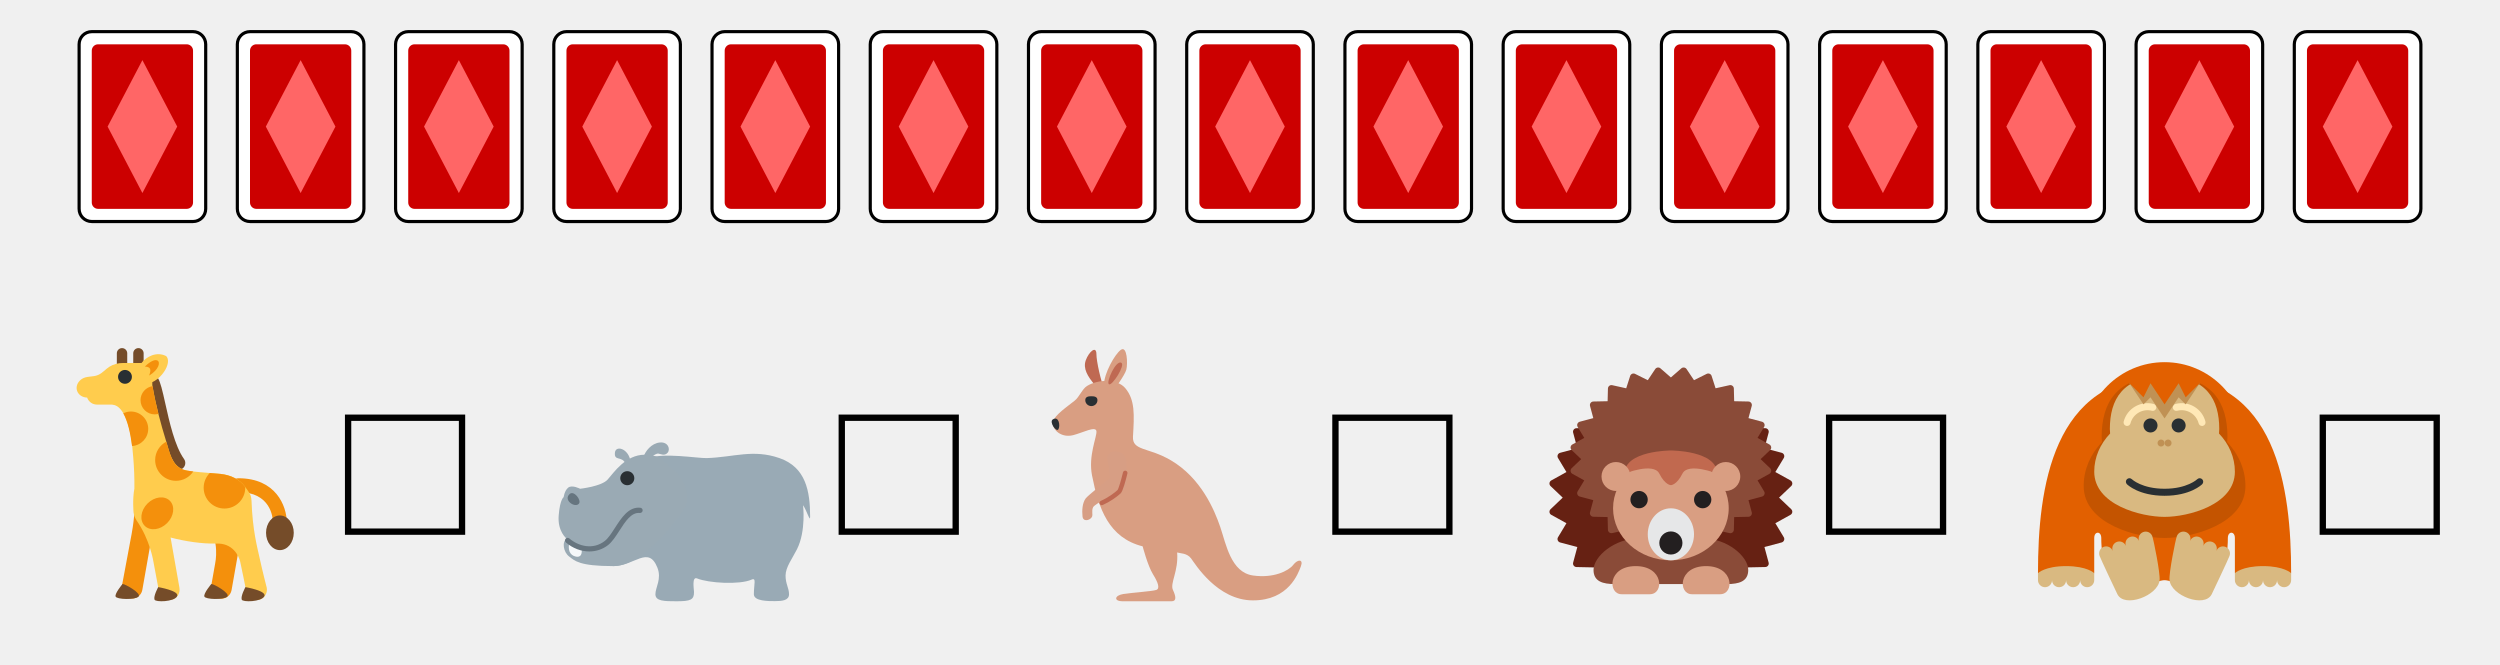
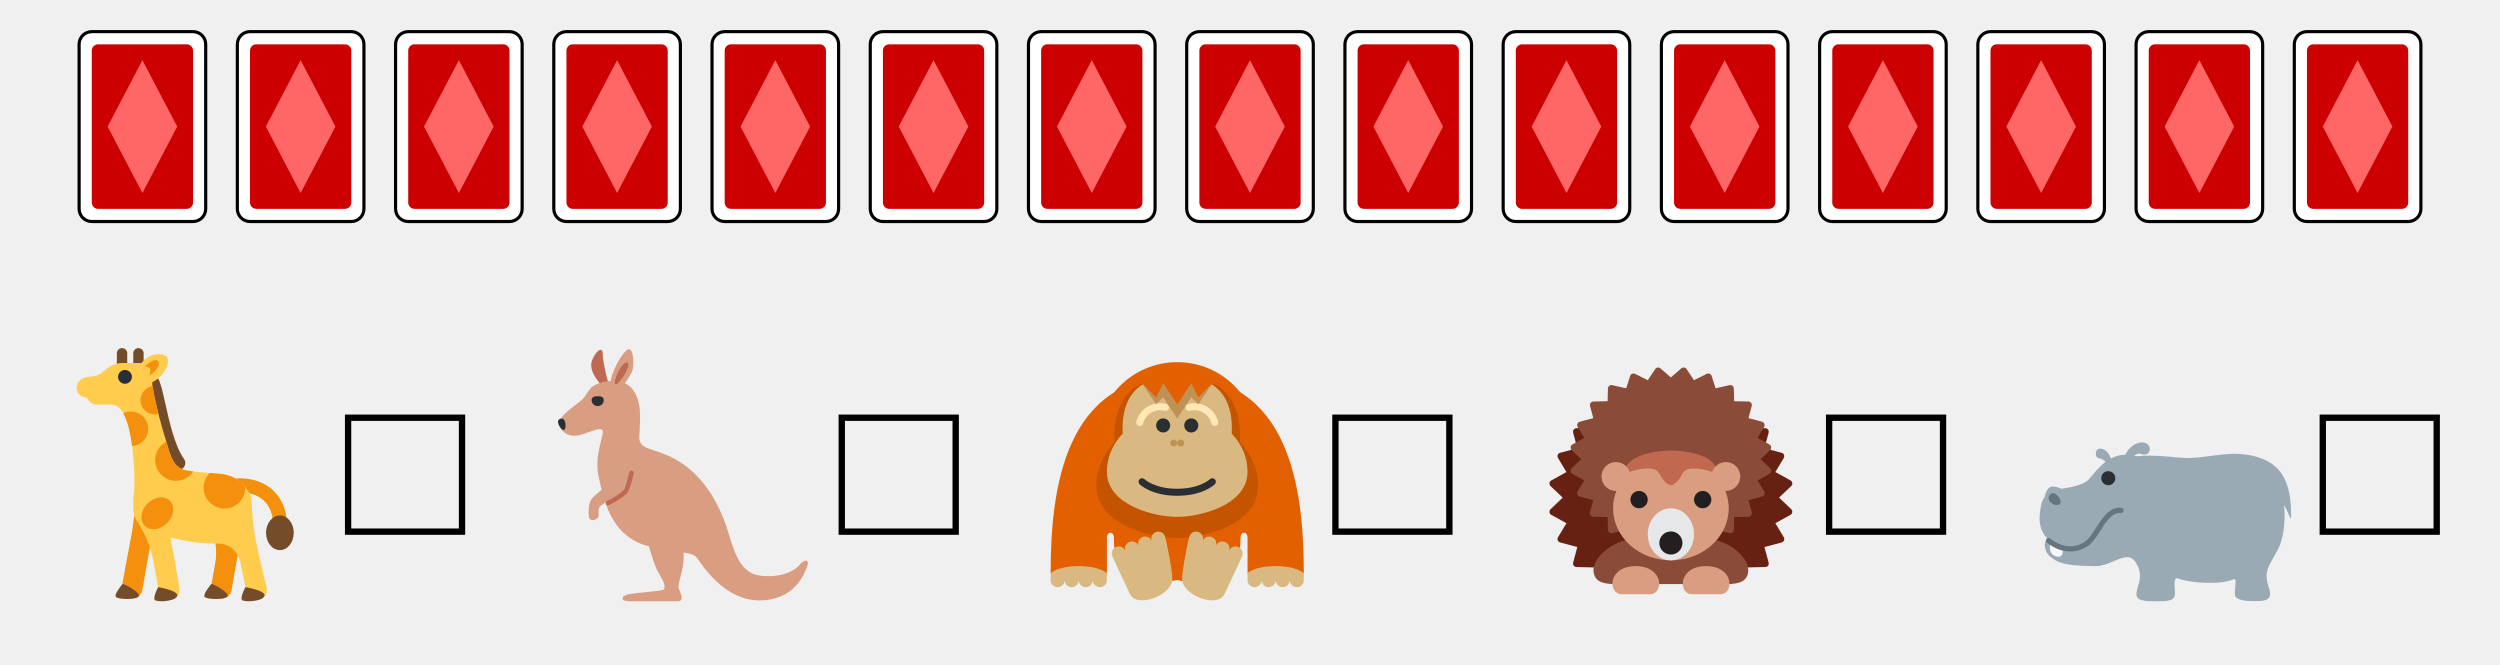
<svg xmlns="http://www.w3.org/2000/svg" width="790.0" height="210.0" viewBox="0 0 790.0 210.0">
  <defs>
</defs>
  <g>
    <g transform="translate(25.0, 10)">
      <rect x="0" y="0" width="40" height="60" rx="4" ry="4" fill="white" stroke="black" stroke-width="1" />
      <rect x="4" y="4" width="32" height="52" rx="2" ry="2" fill="#cc0000" stroke="none" />
      <path d="M20.0,9 L31,30.0 L20.0,51 L9,30.0 Z" fill="#ff6666" />
    </g>
    <g transform="translate(75.0, 10)">
      <rect x="0" y="0" width="40" height="60" rx="4" ry="4" fill="white" stroke="black" stroke-width="1" />
      <rect x="4" y="4" width="32" height="52" rx="2" ry="2" fill="#cc0000" stroke="none" />
      <path d="M20.0,9 L31,30.0 L20.0,51 L9,30.0 Z" fill="#ff6666" />
    </g>
    <g transform="translate(125.0, 10)">
      <rect x="0" y="0" width="40" height="60" rx="4" ry="4" fill="white" stroke="black" stroke-width="1" />
      <rect x="4" y="4" width="32" height="52" rx="2" ry="2" fill="#cc0000" stroke="none" />
      <path d="M20.0,9 L31,30.0 L20.0,51 L9,30.0 Z" fill="#ff6666" />
    </g>
    <g transform="translate(175.0, 10)">
      <rect x="0" y="0" width="40" height="60" rx="4" ry="4" fill="white" stroke="black" stroke-width="1" />
      <rect x="4" y="4" width="32" height="52" rx="2" ry="2" fill="#cc0000" stroke="none" />
      <path d="M20.0,9 L31,30.0 L20.0,51 L9,30.0 Z" fill="#ff6666" />
    </g>
    <g transform="translate(225.0, 10)">
      <rect x="0" y="0" width="40" height="60" rx="4" ry="4" fill="white" stroke="black" stroke-width="1" />
      <rect x="4" y="4" width="32" height="52" rx="2" ry="2" fill="#cc0000" stroke="none" />
      <path d="M20.0,9 L31,30.0 L20.0,51 L9,30.0 Z" fill="#ff6666" />
    </g>
    <g transform="translate(275.0, 10)">
      <rect x="0" y="0" width="40" height="60" rx="4" ry="4" fill="white" stroke="black" stroke-width="1" />
      <rect x="4" y="4" width="32" height="52" rx="2" ry="2" fill="#cc0000" stroke="none" />
      <path d="M20.0,9 L31,30.0 L20.0,51 L9,30.0 Z" fill="#ff6666" />
    </g>
    <g transform="translate(325.0, 10)">
      <rect x="0" y="0" width="40" height="60" rx="4" ry="4" fill="white" stroke="black" stroke-width="1" />
      <rect x="4" y="4" width="32" height="52" rx="2" ry="2" fill="#cc0000" stroke="none" />
      <path d="M20.0,9 L31,30.0 L20.0,51 L9,30.0 Z" fill="#ff6666" />
    </g>
    <g transform="translate(375.0, 10)">
      <rect x="0" y="0" width="40" height="60" rx="4" ry="4" fill="white" stroke="black" stroke-width="1" />
      <rect x="4" y="4" width="32" height="52" rx="2" ry="2" fill="#cc0000" stroke="none" />
      <path d="M20.0,9 L31,30.0 L20.0,51 L9,30.0 Z" fill="#ff6666" />
    </g>
    <g transform="translate(425.0, 10)">
      <rect x="0" y="0" width="40" height="60" rx="4" ry="4" fill="white" stroke="black" stroke-width="1" />
      <rect x="4" y="4" width="32" height="52" rx="2" ry="2" fill="#cc0000" stroke="none" />
      <path d="M20.0,9 L31,30.0 L20.0,51 L9,30.0 Z" fill="#ff6666" />
    </g>
    <g transform="translate(475.0, 10)">
      <rect x="0" y="0" width="40" height="60" rx="4" ry="4" fill="white" stroke="black" stroke-width="1" />
      <rect x="4" y="4" width="32" height="52" rx="2" ry="2" fill="#cc0000" stroke="none" />
      <path d="M20.0,9 L31,30.0 L20.0,51 L9,30.0 Z" fill="#ff6666" />
    </g>
    <g transform="translate(525.0, 10)">
      <rect x="0" y="0" width="40" height="60" rx="4" ry="4" fill="white" stroke="black" stroke-width="1" />
      <rect x="4" y="4" width="32" height="52" rx="2" ry="2" fill="#cc0000" stroke="none" />
      <path d="M20.0,9 L31,30.0 L20.0,51 L9,30.0 Z" fill="#ff6666" />
    </g>
    <g transform="translate(575.0, 10)">
      <rect x="0" y="0" width="40" height="60" rx="4" ry="4" fill="white" stroke="black" stroke-width="1" />
      <rect x="4" y="4" width="32" height="52" rx="2" ry="2" fill="#cc0000" stroke="none" />
      <path d="M20.0,9 L31,30.0 L20.0,51 L9,30.0 Z" fill="#ff6666" />
    </g>
    <g transform="translate(625.0, 10)">
      <rect x="0" y="0" width="40" height="60" rx="4" ry="4" fill="white" stroke="black" stroke-width="1" />
      <rect x="4" y="4" width="32" height="52" rx="2" ry="2" fill="#cc0000" stroke="none" />
      <path d="M20.0,9 L31,30.0 L20.0,51 L9,30.0 Z" fill="#ff6666" />
    </g>
    <g transform="translate(675.0, 10)">
      <rect x="0" y="0" width="40" height="60" rx="4" ry="4" fill="white" stroke="black" stroke-width="1" />
      <rect x="4" y="4" width="32" height="52" rx="2" ry="2" fill="#cc0000" stroke="none" />
      <path d="M20.0,9 L31,30.0 L20.0,51 L9,30.0 Z" fill="#ff6666" />
    </g>
    <g transform="translate(725.0, 10)">
      <rect x="0" y="0" width="40" height="60" rx="4" ry="4" fill="white" stroke="black" stroke-width="1" />
      <rect x="4" y="4" width="32" height="52" rx="2" ry="2" fill="#cc0000" stroke="none" />
      <path d="M20.0,9 L31,30.0 L20.0,51 L9,30.0 Z" fill="#ff6666" />
    </g>
    <g transform="translate(10.0, 100)">
      <g>
        <svg x="10.0" y="10.0" width="80" height="80" viewBox="0 0 36 36">
          <path d="M22.217 35.615h-.002c-.804-.142-1.34-.908-1.198-1.712l.59-3.344s.68-3.165-1.076-5.449c1.259-1.171 5.024.085 5.024.085l-1.626 9.221c-.142.804-.908 1.34-1.712 1.199zm-12.692-.021h-.002c-.804-.142-1.34-.908-1.198-1.712l1.312-7.025s.503-2.419.503-4.439c1.142-.439 2.723 2.757 2.723 2.757l-1.626 9.221c-.143.803-.909 1.339-1.712 1.198zm21.277-9.823c-.537 0-.977-.431-.985-.969-.012-.723-.304-4.326-4.925-4.326-.545 0-.985-.441-.985-.985s.441-.985.985-.985c5.363 0 6.858 3.938 6.896 6.264.009.545-.425.993-.969 1.002l-.017-.001z" fill="#F4900C" />
          <g fill="#754C29">
            <path d="M15.226 17.252l-3.46-11.98 1.687-1.02c.369.61.628 1.722 1.054 3.633.569 2.558 1.349 6.06 2.657 7.876.318.442.218 1.058-.224 1.376-.175.126-1.714.115-1.714.115zM7.615 2.71V.739c0-.408.331-.739.739-.739s.739.331.739.739V2.71H7.615zm2.332 0V.739c0-.408.331-.739.739-.739s.739.331.739.739V2.71H9.947z" />
            <ellipse cx="30.802" cy="26.263" rx="1.971" ry="2.464" />
          </g>
          <path fill="#FFCC4D" d="M28.935 34.094s-.647-2.515-.998-4.154c-.332-1.549-1.025-3.981-1.171-8.225-.01-.145-.039-.512-.138-.779-.122-.33-.567-.933-.766-1.203-.777-1.052-2.012-1.691-3.526-1.847-1.283-.132-2.573-.185-3.854-.339-.59-.071-1.1-.156-1.422-.272-1.636-.589-1.962-2.502-2.414-3.965-.8-2.59-1.508-5.225-1.961-7.9l-.036.009.036-.009-.027-.165V4.84c1.567-.714 2.79-2.888 1.971-3.706-1.416-.708-2.827.11-3.513.992-.02-.001-.039-.006-.059-.006H8.459c-.655 0-1.304.16-1.872.51-.584.359-.986.907-1.633 1.19-.786.344-1.721.093-2.417.64-1.189.933-.625 2.525.854 2.578.201.577.745.993 1.39.993h2.106c.055.011.108.021.173.029.604.071 1.088.525 1.477 1.215 1.047 1.856 1.244 4.244 1.415 6.324.119 1.448.177 2.906.158 4.36-.293 1.566-.12 3.377-.12 3.377.044.419.186.777.394 1.095l-.01.011c1.99 2.81 2.449 5.97 2.449 5.97l.784 4.193c.142.804.908 1.341 1.713 1.199.804-.142 1.341-.908 1.199-1.712l-1.262-7.159c1.977.534 4.609.932 6.449.852 0 .006-.003.014-.002.02 2.371-.146 3.26 1.73 3.454 2.576.194.846.868 4.228.868 4.228.142.804.909 1.341 1.712 1.199.802-.143 1.339-.91 1.197-1.714z" />
          <path fill="#F4900C" d="M11.975 22.1c-.985.985-1.16 2.408-.391 3.178.77.77 2.193.595 3.178-.391s1.16-2.408.391-3.178c-.77-.77-2.193-.595-3.178.391zm1.088-6.185c0 1.633 1.324 2.956 2.956 2.956 1.029 0 1.933-.526 2.462-1.323-.59-.071-1.1-.156-1.422-.272-1.564-.563-1.872-2.237-2.253-3.441-.057-.179-.108-.349-.162-.523-.935.496-1.581 1.469-1.581 2.603zm-.986-4.434c0-1.361-1.103-2.464-2.464-2.464-.388 0-.75.098-1.077.257.635 1.126 1.015 2.885 1.242 4.653 1.282-.086 2.299-1.142 2.299-2.446zm-1.093-4.079c0 1.118.906 2.023 2.023 2.023.182 0 .355-.032.523-.077-.449-1.787-.709-3.122-.847-3.937-.961.156-1.699.985-1.699 1.991zm8.977 12.456c0 1.633 1.324 2.956 2.956 2.956 1.633 0 2.956-1.324 2.956-2.956 0-.043-.011-.082-.013-.124-.777-1.052-2.012-1.691-3.526-1.847-.457-.047-.972-.088-1.499-.128-.538.536-.874 1.277-.874 2.099zM11.598 2.613c.505-.483 1.317-1.089 1.778-.856.461.233.258 1.273-1.166 2.151.113-.439.551-1.215-.612-1.295z" />
          <circle fill="#292F33" cx="8.772" cy="4.09" r=".985" />
          <path d="M21.047 33.545s-1.142 1.351-.985 1.781 2.741.491 3.249.022-1.951-1.842-2.264-1.803zm-12.623 0s-1.142 1.351-.985 1.781c.156.43 2.741.491 3.249.022s-1.951-1.842-2.264-1.803zm4.547 2.22c.136.391 2.766.329 3.205-.461.439-.79-2.678-1.317-2.678-1.317s-.703 1.273-.527 1.778zm12.404 0c.136.391 2.766.329 3.205-.461.439-.79-2.678-1.317-2.678-1.317s-.703 1.273-.527 1.778z" fill="#754C29" />
        </svg>
        <rect x="100.0" y="32.0" width="36.0" height="36.0" fill="none" stroke="black" stroke-width="2" />
      </g>
    </g>
    <g transform="translate(166.0, 100)">
      <g>
        <svg x="10.0" y="10.0" width="80" height="80" viewBox="0 0 36 36">
-           <path fill="#99AAB5" d="M13 15.689c1.945-.886 7.032-.006 8.304-.048 3.861-.127 6.58-1.305 10.332 0C35.388 16.946 36 20.327 36 24c0 .816-.465-.9-1.008-1.662 0 0 .451 3.643-.854 6.253-.664 1.328-1.631 2.557-1.631 3.753-.001 1.197.493 1.78.493 2.656 0 .892-1 .98-2 .98-.926 0-3 .02-3-.98 0-1.423.385-2.394-.312-2.083-1.729.771-6.146.5-7.771-.167-.766-.314-.43 1.598-.428 1.932C19.499 35.795 19 36 17 36c-1.741 0-3-.012-3-1s.919-2.179.281-3.781C13 28 11 31 7.999 31 5.031 31 13 15.689 13 15.689z" />
-           <path fill="#9AAAB4" d="M3.29 20s3.045-.326 3.915-1.305c.87-.979 2.556-3.535 5.275-3.535s3.045 1.577 4.024 2.066c.978.49 2.91 3.653 1.496 5.774s-6 8-10 8c-4.84 0-5.485-.764-6.281-1.375-.792-.607-1.051-2.042-.344-2.531 0 0-1.312-1-1.131-3.287.185-2.331.707-2.61.707-2.61s.109-.924.653-1.359C2.148 19.402 3.29 20 3.29 20z" />
-           <path fill="#F5F8FA" d="M2.691 29.65c.629.132.992-.253.777-1.4-.657.047-1.663-.816-1.663-.816-.327 1.268.012 2.032.886 2.216z" />
-           <path fill="#67757F" d="M4.601 28.918c-1.148 0-2.333-.432-3.327-1.279-.157-.135-.176-.371-.042-.528.135-.157.372-.177.529-.042 1.306 1.115 3.371 1.657 5.039.354.497-.388.958-1.104 1.446-1.861.912-1.416 1.945-3.033 3.602-2.862.207.02.357.203.337.409-.02.205-.205.353-.409.337-1.212-.127-2.066 1.226-2.9 2.522-.523.812-1.017 1.58-1.614 2.047-.774.604-1.705.903-2.661.903z" />
-           <path fill="#66757F" d="M1.813 20.74c.611-.543 1.694.891 1.318 1.374-.535.687-2.308-.494-1.318-1.374z" />
-           <circle fill="#292F33" cx="10" cy="18.5" r="1" />
-           <path fill="#9AAAB4" d="M8.238 14.889c.095-1.09 1.794-.653 2.175.979s-.42 1.168-.653.598c-.489-1.197-1.631-.327-1.522-1.577zm4.062.598c.258-.84 1.142-1.958 2.338-2.066 1.196-.109 1.523.979 1.088 1.468-.435.489-.979.163-1.305.109s-1.088.489-1.414.979c-.326.489-.924.217-.707-.49z" />
-         </svg>
-         <rect x="100.0" y="32.0" width="36.0" height="36.0" fill="none" stroke="black" stroke-width="2" />
-       </g>
-     </g>
-     <g transform="translate(322.0, 100)">
-       <g>
-         <svg x="10.0" y="10.0" width="80" height="80" viewBox="0 0 36 36">
          <path fill="#BF6952" d="M6.513.886c0 .984.649 3.926 1.153 5.047s-.505.35-1.442-.771-1.657-2.244-1.225-3.435S6.513-.446 6.513.886z" />
          <path fill="#D99E82" d="M.314 10.699c-.004.961 1.22 2.097 2.883 1.682 1.333-.332 3.234-1.359 3.316-.561.082.798-1.179 3.471-.629 6.276.93 4.74 2.379 8.873 7.201 10.095 0 0 .723 2.775 1.479 3.986.694 1.111 1.029 2.022.45 2.215-.579.193-3.472.386-4.694.579C9.099 35.164 8.906 36 10.256 36H17.2c.707 0 .643-.643.193-1.607s.805-2.643.598-5.332c.414.14 1.395.067 1.974.838.579.772 3.729 5.976 8.809 5.976s6.43-3.826 6.815-4.855c.386-1.029-.45-1.029-1.093-.193s-2.761 1.931-5.722 1.508c-3.151-.45-3.822-4.465-4.658-6.909-.836-2.443-2.74-6.968-7.044-9.487-3.177-1.859-5.483-1.31-5.363-3.356.178-3.033.325-5.21-1.099-6.892-1.15-1.357-3.851-1.264-5.418-.319-.697.42-1.117 1.595-1.778 2.103C1.428 8.998.317 9.848.314 10.699z" />
          <path fill="#D79E84" d="M6.042 22.625c-.259.531-.006 1.019-.158 1.355-.225.497-1.254.804-1.35-.032-.097-.836-.021-1.948.45-2.572.322-.427 3.279-2.797 3.408-2.893.129-.096-.354-2.893-.354-2.893s.096-1.125 1.447-.868c1.35.257 1.318 1.415 1.318 2.636s.225 2.443-.386 2.733-4.117 2.003-4.375 2.534z" />
          <path fill="#292F33" d="M6.657 7.405c0 .465-.387.841-.865.841s-.865-.377-.865-.841.387-.561.865-.561.865.096.865.561z" />
          <path fill="#D99E82" d="M9.973.255c.912-.665 1.009 1.963.793 2.804S8.891 6.073 8.891 6.073s-1.297.631-1.297-.911S9.108.886 9.973.255z" />
          <path fill="#BF6952" d="M10.062 2.09c.58.346-1.307 3.303-1.766 3.055-.459-.247.988-3.519 1.766-3.055z" />
          <path fill="#292F33" d="M.314 10.139c.869-.528 1.081.911.793 1.402-.289.49-1.37-1.052-.793-1.402z" />
          <path fill="#BF6952" d="M7.274 22.34c-.125 0-.244-.073-.297-.195-.071-.164.004-.354.168-.426 1.066-.464 1.99-1.182 2.367-1.533.15-.182.523-1.447.777-2.511.042-.174.219-.278.39-.24.174.042.281.216.24.39-.223.931-.645 2.536-.966 2.835-.546.508-1.546 1.216-2.55 1.652-.042.019-.086.028-.129.028z" />
+         </svg>
+         <rect x="100.0" y="32.0" width="36.0" height="36.0" fill="none" stroke="black" stroke-width="2" />
+       </g>
+     </g>
+     <g transform="translate(322.0, 100)">
+       <g>
+         <svg x="10.0" y="10.0" width="80" height="80" viewBox="0 0 36 36">
+           <path fill="#E26000" d="M36 32c0-12-2-28-18-28S0 20 0 32h8v-5c0-1 1-1 1 0 0 7 4 6 4 6l2 2 1-1c0-.552 1.448-1 2-1s2 .448 2 1l1 1 2-2s4 1 4-6c0-1 1-1 1 0v5h8z" />
+           <circle fill="#E26000" cx="18" cy="13.5" r="11.5" />
+           <path fill="#D9B981" d="M32 31c-3 0-4 1-4 1v1c0 .552.448 1 1 1s1-.448 1-1c0 .552.448 1 1 1s1-.448 1-1c0 .552.448 1 1 1s1-.448 1-1c0 .552.448 1 1 1s1-.448 1-1v-1s-1-1-4-1zM4 31c-3 0-4 1-4 1v1c0 .552.448 1 1 1s1-.448 1-1c0 .552.448 1 1 1s1-.448 1-1c0 .552.448 1 1 1s1-.448 1-1c0 .552.448 1 1 1s1-.448 1-1v-1s-1-1-4-1z" />
+           <path fill="#C45400" d="M6.5 19.607C6.5 25.051 14.167 27 18 27s11.5-1.949 11.5-7.393c0-2.366-.974-4.536-2.595-6.235.023-.244.04-.491.04-.747C26.944 7.862 24.9 4 18 4s-8.944 3.862-8.944 8.625c0 .256.017.503.04.747C7.474 15.071 6.5 17.241 6.5 19.607z" />
+           <path fill="#D9B981" d="M8 17.571C8 22.305 14.667 24 18 24s10-1.695 10-6.429c0-2.057-.847-3.944-2.257-5.422.02-.212.035-.427.035-.65C25.778 7.358 24 4 18 4s-7.778 3.358-7.778 7.5c0 .223.015.438.035.65C8.847 13.627 8 15.514 8 17.571z" />
+           <circle fill="#292F33" cx="16" cy="11" r="1" />
+           <circle fill="#292F33" cx="20" cy="11" r="1" />
+           <path fill="#FFE8B6" d="M12.67 11.073c-.042 0-.084-.005-.127-.016-.267-.07-.427-.343-.357-.61.488-1.867 2.405-2.988 4.271-2.503.267.07.427.343.357.61-.07.267-.343.424-.61.357-1.332-.347-2.702.455-3.05 1.788-.059.225-.262.374-.484.374zm10.66 0c-.223 0-.425-.149-.483-.374-.169-.646-.579-1.188-1.155-1.525-.576-.339-1.249-.432-1.896-.262-.269.069-.54-.091-.609-.357-.07-.268.09-.541.357-.61.901-.236 1.846-.106 2.653.367.807.473 1.381 1.231 1.616 2.136.07.267-.09.54-.357.61-.042.009-.085.015-.126.015z" />
+           <path fill="#C09154" d="M13 5l2 3 1-1 2 3 2-3 1 1 2-3s-2-1-5-1-5 1-5 1z" />
+           <path fill="#E26000" d="M13 5l2 2 1-2 2 3 2-3 1 2 2-2s-2-2-5-2-5 2-5 2z" />
+           <circle fill="#C09154" cx="17.5" cy="13.5" r=".5" />
+           <circle fill="#C09154" cx="18.5" cy="13.5" r=".5" />
+           <path fill="#292F33" d="M18 21c-3.665 0-5.286-1.579-5.354-1.646-.195-.195-.195-.512 0-.707.195-.194.51-.195.705-.002C13.365 18.658 14.783 20 18 20c3.218 0 4.635-1.342 4.648-1.356.197-.191.514-.189.706.006.193.195.193.509-.001.703C23.286 19.421 21.665 21 18 21z" />
+           <path fill="#D9B981" d="M17.295 33c-.235 2.224-5 4-6 2-.247-.494-2.341-4.936-2.535-5.453-.194-.517.068-1.094.586-1.287s1.094.068 1.287.586c-.194-.517.068-1.094.586-1.287.517-.194 1.094.068 1.287.586-.194-.517.068-1.094.586-1.287.517-.194 1.094.068 1.287.586-.194-.517.068-1.094.586-1.287s1.094.068 1.287.586c.193.514 1.148 5.263 1.043 6.257zm1.41 0c.235 2.224 5 4 6 2 .247-.494 2.341-4.936 2.535-5.453.194-.517-.068-1.094-.586-1.287s-1.094.068-1.287.586c.194-.517-.068-1.094-.586-1.287-.517-.194-1.094.068-1.287.586.194-.517-.068-1.094-.586-1.287-.517-.194-1.094.068-1.287.586.194-.517-.068-1.094-.586-1.287s-1.094.068-1.287.586c-.193.514-1.148 5.263-1.043 6.257z" />
        </svg>
        <rect x="100.0" y="32.0" width="36.0" height="36.0" fill="none" stroke="black" stroke-width="2" />
      </g>
    </g>
    <g transform="translate(478.0, 100)">
      <g>
        <svg x="10.0" y="10.0" width="80" height="80" viewBox="0 0 36 36">
          <path fill="#6D6E71" d="M28.688 20.312C28.688 26.217 23.904 31 18 31c-5.903 0-10.688-4.783-10.688-10.688 0-5.903 4.786-10.689 10.688-10.689 5.904.001 10.688 4.786 10.688 10.689z" />
          <path fill="#662113" d="M26 33.5H10c-1.665 0-2.479-1.339-2.763-2.31l-2.664-.056c-.153-.003-.297-.077-.389-.2-.092-.122-.123-.281-.083-.43l.594-2.216-2.446-.651c-.152-.041-.276-.15-.335-.296s-.046-.311.035-.445l1.199-1.993-2.156-1.192c-.139-.077-.233-.216-.254-.374-.02-.157.036-.315.151-.426l1.729-1.647-1.729-1.646c-.115-.11-.171-.268-.151-.426.021-.158.115-.297.254-.374l2.156-1.194-1.2-1.994c-.081-.135-.094-.3-.035-.445.059-.146.183-.255.335-.296l2.446-.65-.594-2.218c-.04-.148-.009-.307.083-.43s.236-.196.39-.2l2.575-.053.058-2.302c.004-.149.074-.289.192-.381.118-.092.271-.127.416-.094l2.521.561.717-2.234c.045-.139.148-.251.282-.308.136-.056.288-.051.417.014l2.284 1.139 1.341-2.009c.08-.119.208-.199.35-.218.145-.019.287.024.394.119L18 7.258l1.88-1.636c.109-.094.251-.137.395-.118.143.019.269.099.35.218l1.34 2.009 2.286-1.139c.13-.065.283-.069.417-.014.135.057.237.169.282.308l.716 2.234 2.521-.561c.146-.032.298.002.416.094s.188.232.192.381l.058 2.302 2.574.053c.153.003.297.077.389.2.093.123.123.282.083.43l-.595 2.217 2.449.65c.152.04.276.15.336.296.059.146.046.311-.035.445l-1.201 1.994 2.155 1.194c.14.077.233.216.254.374s-.036.316-.151.426l-1.729 1.646 1.729 1.647c.115.11.172.269.151.426-.021.158-.114.297-.254.374L32.854 24.9l1.2 1.993c.081.135.094.3.035.445-.06.146-.184.255-.335.296l-2.45.651.595 2.216c.04.148.01.307-.082.43-.093.123-.236.197-.39.2l-2.663.056c-.285.974-1.099 2.313-2.764 2.313z" />
          <path fill="#8A4B38" d="M16.188 28.824c-.022 0-.044-.001-.066-.004-.143-.019-.27-.099-.35-.219l-1.058-1.585-1.805.899c-.131.064-.283.07-.418.014-.134-.057-.237-.169-.282-.309l-.564-1.757-1.99.442c-.148.031-.299-.003-.417-.095s-.188-.231-.192-.381l-.045-1.804-2.029-.043c-.153-.003-.297-.077-.389-.2-.092-.122-.123-.281-.083-.43l.464-1.732-1.92-.51c-.152-.041-.276-.15-.335-.296s-.046-.311.035-.445l.937-1.557-1.688-.934c-.14-.077-.234-.216-.254-.374-.02-.158.036-.316.151-.426l1.352-1.289-1.352-1.287c-.115-.11-.171-.268-.151-.426.021-.158.115-.297.254-.374l1.689-.935-.937-1.558c-.081-.135-.094-.3-.035-.445.059-.146.183-.255.335-.296l1.922-.511-.466-1.732c-.04-.148-.009-.307.083-.43s.236-.196.39-.2l2.029-.042.045-1.805c.004-.149.074-.289.192-.381.117-.092.27-.127.416-.094l1.99.442.564-1.756c.045-.139.148-.251.282-.308.136-.055.287-.051.418.014l1.805.899 1.058-1.584c.08-.119.207-.199.35-.218.144-.021.287.024.395.119L18 4.172l1.484-1.291c.109-.095.253-.138.395-.119.143.019.269.099.35.218l1.057 1.583 1.807-.9c.13-.064.283-.069.417-.013.135.057.237.169.282.308l.562 1.756 1.991-.442c.146-.033.3.002.416.094.118.092.188.232.192.382l.045 1.804 2.028.042c.153.003.297.077.389.2.093.123.123.282.083.43l-.465 1.734 1.924.511c.152.041.276.15.336.296.059.146.046.311-.035.445l-.938 1.558 1.689.935c.14.077.233.216.254.374.021.158-.036.316-.151.426l-1.353 1.287 1.353 1.289c.115.11.172.268.151.426-.021.158-.115.296-.254.374l-1.688.934.938 1.557c.081.135.094.3.035.445-.06.145-.184.255-.335.296l-1.925.512.465 1.732c.04.148.01.307-.082.43-.093.123-.236.197-.39.2l-2.028.043-.045 1.804c-.004.149-.074.289-.192.381-.117.092-.271.126-.416.095l-1.991-.442-.562 1.757c-.045.139-.147.252-.282.309-.134.058-.284.053-.417-.014l-1.806-.899-1.058 1.585c-.08.12-.207.199-.35.219-.142.018-.286-.024-.395-.119L18 27.407l-1.483 1.294c-.092.08-.209.123-.329.123z" />
          <path fill="#8A4B38" d="M13.5 27.052h9c3.521 0 6.5 2.575 6.5 4.5 0 1.65-1.35 2-3 2H10c-1.65 0-3-.35-3-2 0-1.925 2.99-4.5 6.5-4.5z" />
          <path fill="#D99E82" d="M26.222 22.779c0 4.088-3.68 7.398-8.222 7.398s-8.222-3.31-8.222-7.398c0-4.087 3.68-7.4 8.222-7.4s8.222 3.313 8.222 7.4z" />
          <path fill="#E6E7E8" d="M21.289 26.479c0 2.043-1.473 3.699-3.289 3.699s-3.289-1.656-3.289-3.699S16.183 22.78 18 22.78s3.289 1.655 3.289 3.699z" />
          <path fill="#231F20" d="M19.645 27.711c0 .908-.736 1.645-1.645 1.645s-1.645-.736-1.645-1.645c0-.908.736-1.642 1.645-1.642s1.645.734 1.645 1.642zm-4.934-6.166c0 .682-.552 1.234-1.233 1.234s-1.233-.553-1.233-1.234c0-.68.552-1.232 1.233-1.232.681-.001 1.233.552 1.233 1.232zm9.044 0c0 .682-.552 1.234-1.232 1.234-.682 0-1.233-.553-1.233-1.234 0-.68.552-1.232 1.233-1.232.68-.001 1.232.552 1.232 1.232z" />
          <path fill="#C1694F" d="M11.422 17.846s4.111-1.644 4.933 0C17.178 19.49 18 19.49 18 19.49v-4.934c0 .001-6.578.001-6.578 3.29zm13.155 0s-4.11-1.644-4.933 0C18.822 19.49 18 19.49 18 19.49v-4.934c0 .001 6.577.001 6.577 3.29z" />
          <path fill="#D99E82" d="M12.245 18.256c0 1.136-.92 2.056-2.055 2.056-1.136 0-2.056-.92-2.056-2.056 0-1.135.92-2.055 2.056-2.055 1.135 0 2.055.92 2.055 2.055zm15.621 0c0 1.136-.92 2.056-2.056 2.056-1.135 0-2.056-.92-2.056-2.056 0-1.135.921-2.055 2.056-2.055 1.136 0 2.056.92 2.056 2.055zM11 35c-2 0-2-4 2-4s4.062 4 2 4h-4zm10 0c-2 0-2-4 2-4s4.062 4 2 4h-4z" />
        </svg>
        <rect x="100.0" y="32.0" width="36.0" height="36.0" fill="none" stroke="black" stroke-width="2" />
      </g>
    </g>
    <g transform="translate(634.0, 100)">
      <g>
        <svg x="10.0" y="10.0" width="80" height="80" viewBox="0 0 36 36">
-           <path fill="#E26000" d="M36 32c0-12-2-28-18-28S0 20 0 32h8v-5c0-1 1-1 1 0 0 7 4 6 4 6l2 2 1-1c0-.552 1.448-1 2-1s2 .448 2 1l1 1 2-2s4 1 4-6c0-1 1-1 1 0v5h8z" />
-           <circle fill="#E26000" cx="18" cy="13.5" r="11.5" />
-           <path fill="#D9B981" d="M32 31c-3 0-4 1-4 1v1c0 .552.448 1 1 1s1-.448 1-1c0 .552.448 1 1 1s1-.448 1-1c0 .552.448 1 1 1s1-.448 1-1c0 .552.448 1 1 1s1-.448 1-1v-1s-1-1-4-1zM4 31c-3 0-4 1-4 1v1c0 .552.448 1 1 1s1-.448 1-1c0 .552.448 1 1 1s1-.448 1-1c0 .552.448 1 1 1s1-.448 1-1c0 .552.448 1 1 1s1-.448 1-1v-1s-1-1-4-1z" />
-           <path fill="#C45400" d="M6.5 19.607C6.5 25.051 14.167 27 18 27s11.5-1.949 11.5-7.393c0-2.366-.974-4.536-2.595-6.235.023-.244.04-.491.04-.747C26.944 7.862 24.9 4 18 4s-8.944 3.862-8.944 8.625c0 .256.017.503.04.747C7.474 15.071 6.5 17.241 6.5 19.607z" />
-           <path fill="#D9B981" d="M8 17.571C8 22.305 14.667 24 18 24s10-1.695 10-6.429c0-2.057-.847-3.944-2.257-5.422.02-.212.035-.427.035-.65C25.778 7.358 24 4 18 4s-7.778 3.358-7.778 7.5c0 .223.015.438.035.65C8.847 13.627 8 15.514 8 17.571z" />
-           <circle fill="#292F33" cx="16" cy="11" r="1" />
-           <circle fill="#292F33" cx="20" cy="11" r="1" />
-           <path fill="#FFE8B6" d="M12.67 11.073c-.042 0-.084-.005-.127-.016-.267-.07-.427-.343-.357-.61.488-1.867 2.405-2.988 4.271-2.503.267.07.427.343.357.61-.07.267-.343.424-.61.357-1.332-.347-2.702.455-3.05 1.788-.059.225-.262.374-.484.374zm10.66 0c-.223 0-.425-.149-.483-.374-.169-.646-.579-1.188-1.155-1.525-.576-.339-1.249-.432-1.896-.262-.269.069-.54-.091-.609-.357-.07-.268.09-.541.357-.61.901-.236 1.846-.106 2.653.367.807.473 1.381 1.231 1.616 2.136.07.267-.09.54-.357.61-.042.009-.085.015-.126.015z" />
-           <path fill="#C09154" d="M13 5l2 3 1-1 2 3 2-3 1 1 2-3s-2-1-5-1-5 1-5 1z" />
-           <path fill="#E26000" d="M13 5l2 2 1-2 2 3 2-3 1 2 2-2s-2-2-5-2-5 2-5 2z" />
-           <circle fill="#C09154" cx="17.5" cy="13.5" r=".5" />
-           <circle fill="#C09154" cx="18.5" cy="13.5" r=".5" />
-           <path fill="#292F33" d="M18 21c-3.665 0-5.286-1.579-5.354-1.646-.195-.195-.195-.512 0-.707.195-.194.51-.195.705-.002C13.365 18.658 14.783 20 18 20c3.218 0 4.635-1.342 4.648-1.356.197-.191.514-.189.706.006.193.195.193.509-.001.703C23.286 19.421 21.665 21 18 21z" />
-           <path fill="#D9B981" d="M17.295 33c-.235 2.224-5 4-6 2-.247-.494-2.341-4.936-2.535-5.453-.194-.517.068-1.094.586-1.287s1.094.068 1.287.586c-.194-.517.068-1.094.586-1.287.517-.194 1.094.068 1.287.586-.194-.517.068-1.094.586-1.287.517-.194 1.094.068 1.287.586-.194-.517.068-1.094.586-1.287s1.094.068 1.287.586c.193.514 1.148 5.263 1.043 6.257zm1.41 0c.235 2.224 5 4 6 2 .247-.494 2.341-4.936 2.535-5.453.194-.517-.068-1.094-.586-1.287s-1.094.068-1.287.586c.194-.517-.068-1.094-.586-1.287-.517-.194-1.094.068-1.287.586.194-.517-.068-1.094-.586-1.287-.517-.194-1.094.068-1.287.586.194-.517-.068-1.094-.586-1.287s-1.094.068-1.287.586c-.193.514-1.148 5.263-1.043 6.257z" />
+           <path fill="#99AAB5" d="M13 15.689c1.945-.886 7.032-.006 8.304-.048 3.861-.127 6.58-1.305 10.332 0C35.388 16.946 36 20.327 36 24c0 .816-.465-.9-1.008-1.662 0 0 .451 3.643-.854 6.253-.664 1.328-1.631 2.557-1.631 3.753-.001 1.197.493 1.78.493 2.656 0 .892-1 .98-2 .98-.926 0-3 .02-3-.98 0-1.423.385-2.394-.312-2.083-1.729.771-6.146.5-7.771-.167-.766-.314-.43 1.598-.428 1.932C19.499 35.795 19 36 17 36c-1.741 0-3-.012-3-1s.919-2.179.281-3.781C13 28 11 31 7.999 31 5.031 31 13 15.689 13 15.689z" />
+           <path fill="#9AAAB4" d="M3.29 20s3.045-.326 3.915-1.305c.87-.979 2.556-3.535 5.275-3.535s3.045 1.577 4.024 2.066c.978.49 2.91 3.653 1.496 5.774s-6 8-10 8c-4.84 0-5.485-.764-6.281-1.375-.792-.607-1.051-2.042-.344-2.531 0 0-1.312-1-1.131-3.287.185-2.331.707-2.61.707-2.61s.109-.924.653-1.359C2.148 19.402 3.29 20 3.29 20z" />
+           <path fill="#F5F8FA" d="M2.691 29.65c.629.132.992-.253.777-1.4-.657.047-1.663-.816-1.663-.816-.327 1.268.012 2.032.886 2.216z" />
+           <path fill="#67757F" d="M4.601 28.918c-1.148 0-2.333-.432-3.327-1.279-.157-.135-.176-.371-.042-.528.135-.157.372-.177.529-.042 1.306 1.115 3.371 1.657 5.039.354.497-.388.958-1.104 1.446-1.861.912-1.416 1.945-3.033 3.602-2.862.207.02.357.203.337.409-.02.205-.205.353-.409.337-1.212-.127-2.066 1.226-2.9 2.522-.523.812-1.017 1.58-1.614 2.047-.774.604-1.705.903-2.661.903z" />
+           <path fill="#66757F" d="M1.813 20.74c.611-.543 1.694.891 1.318 1.374-.535.687-2.308-.494-1.318-1.374z" />
+           <circle fill="#292F33" cx="10" cy="18.5" r="1" />
+           <path fill="#9AAAB4" d="M8.238 14.889c.095-1.09 1.794-.653 2.175.979s-.42 1.168-.653.598c-.489-1.197-1.631-.327-1.522-1.577zm4.062.598c.258-.84 1.142-1.958 2.338-2.066 1.196-.109 1.523.979 1.088 1.468-.435.489-.979.163-1.305.109s-1.088.489-1.414.979c-.326.489-.924.217-.707-.49z" />
        </svg>
        <rect x="100.0" y="32.0" width="36.0" height="36.0" fill="none" stroke="black" stroke-width="2" />
      </g>
    </g>
  </g>
</svg>
